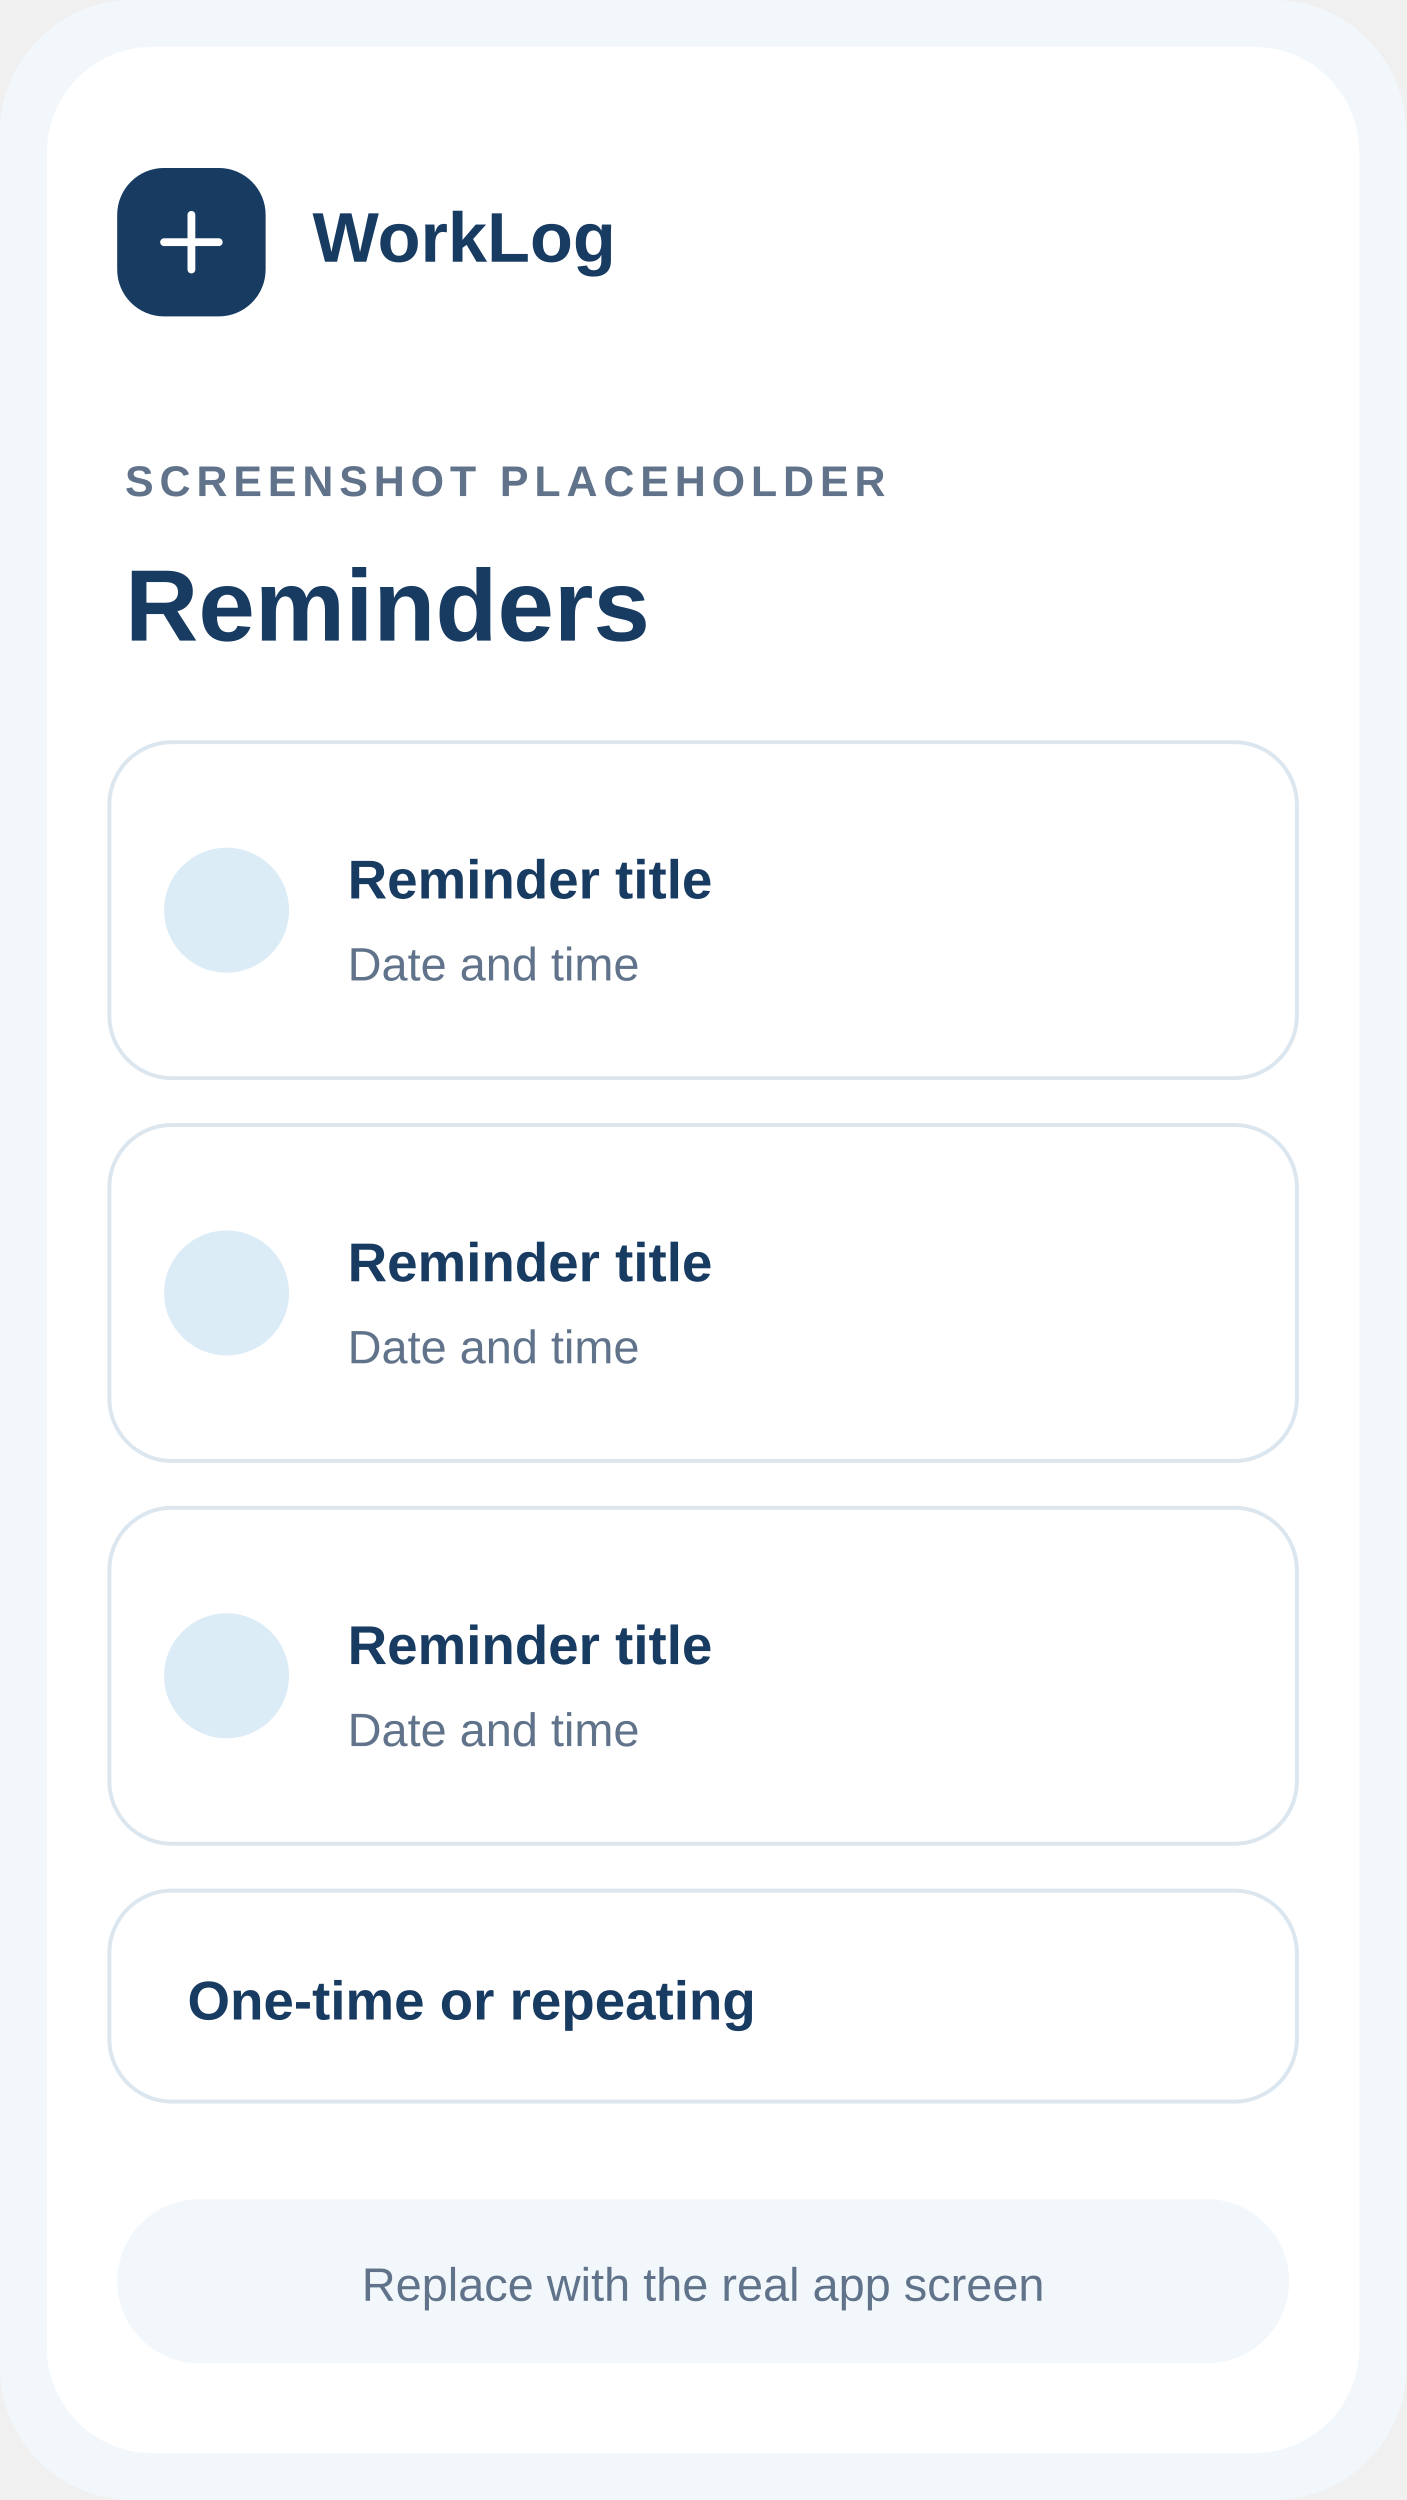
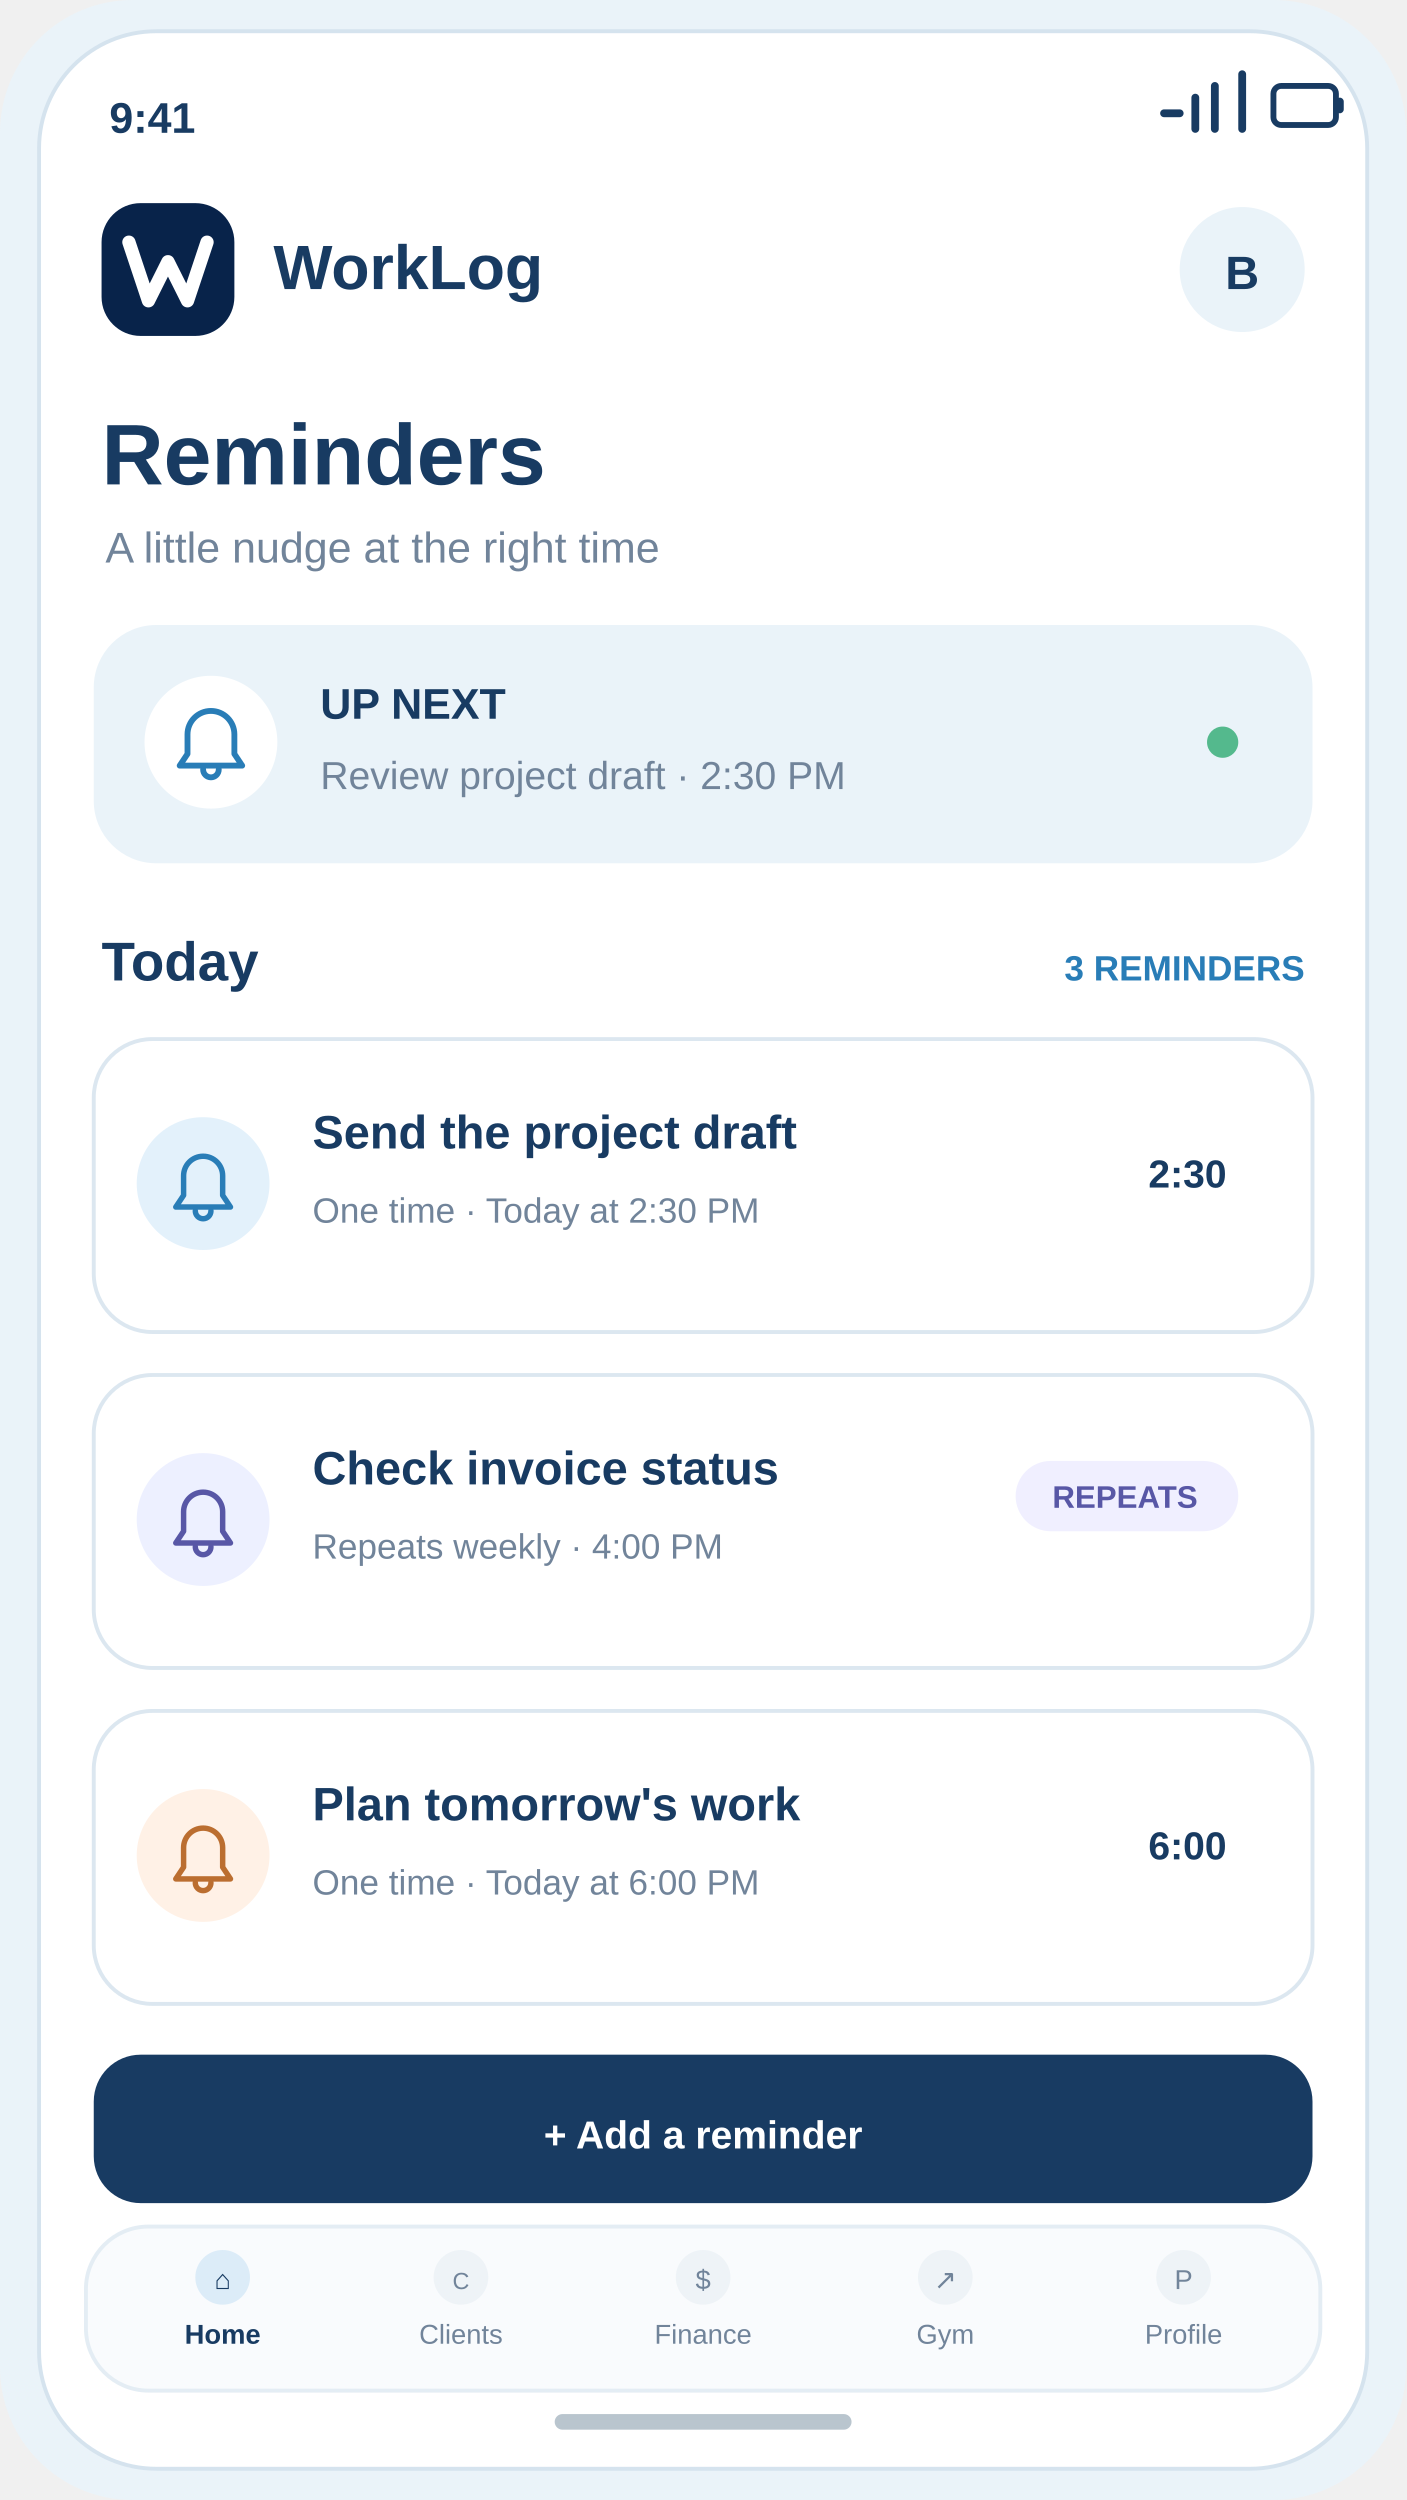
- <svg xmlns="http://www.w3.org/2000/svg" viewBox="0 0 360 640" role="img" aria-labelledby="title">
-   <rect width="360" height="640" rx="34" fill="#f2f7fb" />
-   <rect x="12" y="12" width="336" height="616" rx="27" fill="#fff" />
-   <rect x="30" y="43" width="38" height="38" rx="12" fill="#183b62" />
-   <path d="M42 62h14M49 55v14" stroke="#fff" stroke-width="2" stroke-linecap="round" />
-   <text x="80" y="67" fill="#183b62" font-family="Arial,sans-serif" font-size="18" font-weight="700">WorkLog</text>
-   <text x="32" y="127" fill="#60738a" font-family="Arial,sans-serif" font-size="11" font-weight="700" letter-spacing="1.5">SCREENSHOT PLACEHOLDER</text>
-   <text x="32" y="164" fill="#183b62" font-family="Arial,sans-serif" font-size="26" font-weight="700">Reminders</text>
-   <g fill="#fff" stroke="#dce6ef">
-     <rect x="28" y="190" width="304" height="86" rx="16" />
-     <rect x="28" y="288" width="304" height="86" rx="16" />
-     <rect x="28" y="386" width="304" height="86" rx="16" />
-     <rect x="28" y="484" width="304" height="54" rx="16" />
+ <svg xmlns="http://www.w3.org/2000/svg" viewBox="0 0 360 640" role="img" aria-labelledby="title desc">
+   <rect width="360" height="640" rx="34" fill="#eaf3f9" />
+   <rect x="10" y="8" width="340" height="624" rx="30" fill="#fff" stroke="#d5e3ee" />
+   <g font-family="Arial,sans-serif">
+     <text x="28" y="34" fill="#183b62" font-size="11" font-weight="700">9:41</text>
+     <path d="M298 29h4m4-4v8m5-11v11m7-14v14" fill="none" stroke="#183b62" stroke-width="2" stroke-linecap="round" />
+     <rect x="326" y="22" width="16" height="10" rx="2" fill="none" stroke="#183b62" stroke-width="1.5" />
+     <rect x="342" y="25" width="2" height="4" rx="1" fill="#183b62" />
+     <rect x="26" y="52" width="34" height="34" rx="10" fill="#08234a" />
+     <path d="M33 62l5 15 5-10 5 10 5-15" fill="none" stroke="#fff" stroke-width="3.4" stroke-linecap="round" stroke-linejoin="round" />
+     <text x="70" y="74" fill="#183b62" font-size="16" font-weight="700">WorkLog</text>
+     <circle cx="318" cy="69" r="16" fill="#eaf3f9" />
+     <text x="318" y="74" text-anchor="middle" fill="#183b62" font-size="12" font-weight="700">B</text>
+     <text x="26" y="124" fill="#183b62" font-size="22" font-weight="700">Reminders</text>
+     <text x="27" y="144" fill="#71849a" font-size="11">A little nudge at the right time</text>
+     <rect x="24" y="160" width="312" height="61" rx="16" fill="#eaf3f9" />
+     <circle cx="54" cy="190" r="17" fill="#fff" />
+     <path d="M48 193v-5a6 6 0 0 1 12 0v5l2 3H46zm4 4a2 2 0 0 0 4 0" fill="none" stroke="#297db7" stroke-width="1.5" stroke-linecap="round" stroke-linejoin="round" />
+     <text x="82" y="184" fill="#183b62" font-size="11" font-weight="700">UP NEXT</text>
+     <text x="82" y="202" fill="#71849a" font-size="10">Review project draft · 2:30 PM</text>
+     <circle cx="313" cy="190" r="4" fill="#54b98d" />
+     <text x="26" y="251" fill="#183b62" font-size="14" font-weight="700">Today</text>
+     <text x="334" y="251" text-anchor="end" fill="#297db7" font-size="9" font-weight="700">3 REMINDERS</text>
+     <g>
+       <rect x="24" y="266" width="312" height="75" rx="15" fill="#fff" stroke="#dce7f0" />
+       <circle cx="52" cy="303" r="17" fill="#e3f1fb" />
+       <path d="M47 306v-5a5 5 0 0 1 10 0v5l2 3H45zm3 4a2 2 0 0 0 4 0" fill="none" stroke="#297db7" stroke-width="1.4" stroke-linecap="round" stroke-linejoin="round" />
+       <text x="80" y="294" fill="#183b62" font-size="12" font-weight="700">Send the project draft</text>
+       <text x="80" y="313" fill="#71849a" font-size="9">One time · Today at 2:30 PM</text>
+       <text x="314" y="304" text-anchor="end" fill="#183b62" font-size="10" font-weight="700">2:30</text>
+     </g>
+     <g>
+       <rect x="24" y="352" width="312" height="75" rx="15" fill="#fff" stroke="#dce7f0" />
+       <circle cx="52" cy="389" r="17" fill="#edf0ff" />
+       <path d="M47 392v-5a5 5 0 0 1 10 0v5l2 3H45zm3 4a2 2 0 0 0 4 0" fill="none" stroke="#5857a6" stroke-width="1.4" stroke-linecap="round" stroke-linejoin="round" />
+       <text x="80" y="380" fill="#183b62" font-size="12" font-weight="700">Check invoice status</text>
+       <text x="80" y="399" fill="#71849a" font-size="9">Repeats weekly · 4:00 PM</text>
+       <rect x="260" y="374" width="57" height="18" rx="9" fill="#f0efff" />
+       <text x="288" y="386" text-anchor="middle" fill="#5857a6" font-size="8" font-weight="700">REPEATS</text>
+     </g>
+     <g>
+       <rect x="24" y="438" width="312" height="75" rx="15" fill="#fff" stroke="#dce7f0" />
+       <circle cx="52" cy="475" r="17" fill="#fff1e6" />
+       <path d="M47 478v-5a5 5 0 0 1 10 0v5l2 3H45zm3 4a2 2 0 0 0 4 0" fill="none" stroke="#bb6e30" stroke-width="1.4" stroke-linecap="round" stroke-linejoin="round" />
+       <text x="80" y="466" fill="#183b62" font-size="12" font-weight="700">Plan tomorrow's work</text>
+       <text x="80" y="485" fill="#71849a" font-size="9">One time · Today at 6:00 PM</text>
+       <text x="314" y="476" text-anchor="end" fill="#183b62" font-size="10" font-weight="700">6:00</text>
+     </g>
+     <rect x="24" y="526" width="312" height="38" rx="12" fill="#183b62" />
+     <text x="180" y="550" text-anchor="middle" fill="#fff" font-size="10" font-weight="700">+  Add a reminder</text>
+     <rect x="22" y="570" width="316" height="42" rx="16" fill="#f9fbfd" stroke="#e4edf4" />
+     <g fill="#71849a" font-size="7" text-anchor="middle">
+       <circle cx="57" cy="583" r="7" fill="#dcecf8" />
+       <text x="57" y="586" fill="#183b62" font-size="7">⌂</text>
+       <text x="57" y="600" fill="#183b62" font-weight="700">Home</text>
+       <circle cx="118" cy="583" r="7" fill="#eef3f7" />
+       <text x="118" y="586" font-size="6">C</text>
+       <text x="118" y="600">Clients</text>
+       <circle cx="180" cy="583" r="7" fill="#eef3f7" />
+       <text x="180" y="586" font-size="7">$</text>
+       <text x="180" y="600">Finance</text>
+       <circle cx="242" cy="583" r="7" fill="#eef3f7" />
+       <text x="242" y="586" font-size="7">↗</text>
+       <text x="242" y="600">Gym</text>
+       <circle cx="303" cy="583" r="7" fill="#eef3f7" />
+       <text x="303" y="586" font-size="7">P</text>
+       <text x="303" y="600">Profile</text>
+     </g>
+     <rect x="142" y="618" width="76" height="4" rx="2" fill="#b9c5ce" />
  </g>
-   <g fill="#dcecf7">
-     <circle cx="58" cy="233" r="16" />
-     <circle cx="58" cy="331" r="16" />
-     <circle cx="58" cy="429" r="16" />
-   </g>
-   <g fill="#183b62" font-family="Arial,sans-serif" font-size="14" font-weight="700">
-     <text x="89" y="230">Reminder title</text>
-     <text x="89" y="328">Reminder title</text>
-     <text x="89" y="426">Reminder title</text>
-     <text x="48" y="517">One-time or repeating</text>
-   </g>
-   <g fill="#60738a" font-family="Arial,sans-serif" font-size="12">
-     <text x="89" y="251">Date and time</text>
-     <text x="89" y="349">Date and time</text>
-     <text x="89" y="447">Date and time</text>
-   </g>
-   <rect x="30" y="563" width="300" height="42" rx="21" fill="#f2f7fb" />
-   <text x="180" y="589" fill="#60738a" font-family="Arial,sans-serif" font-size="12" text-anchor="middle">Replace with the real app screen</text>
</svg>
